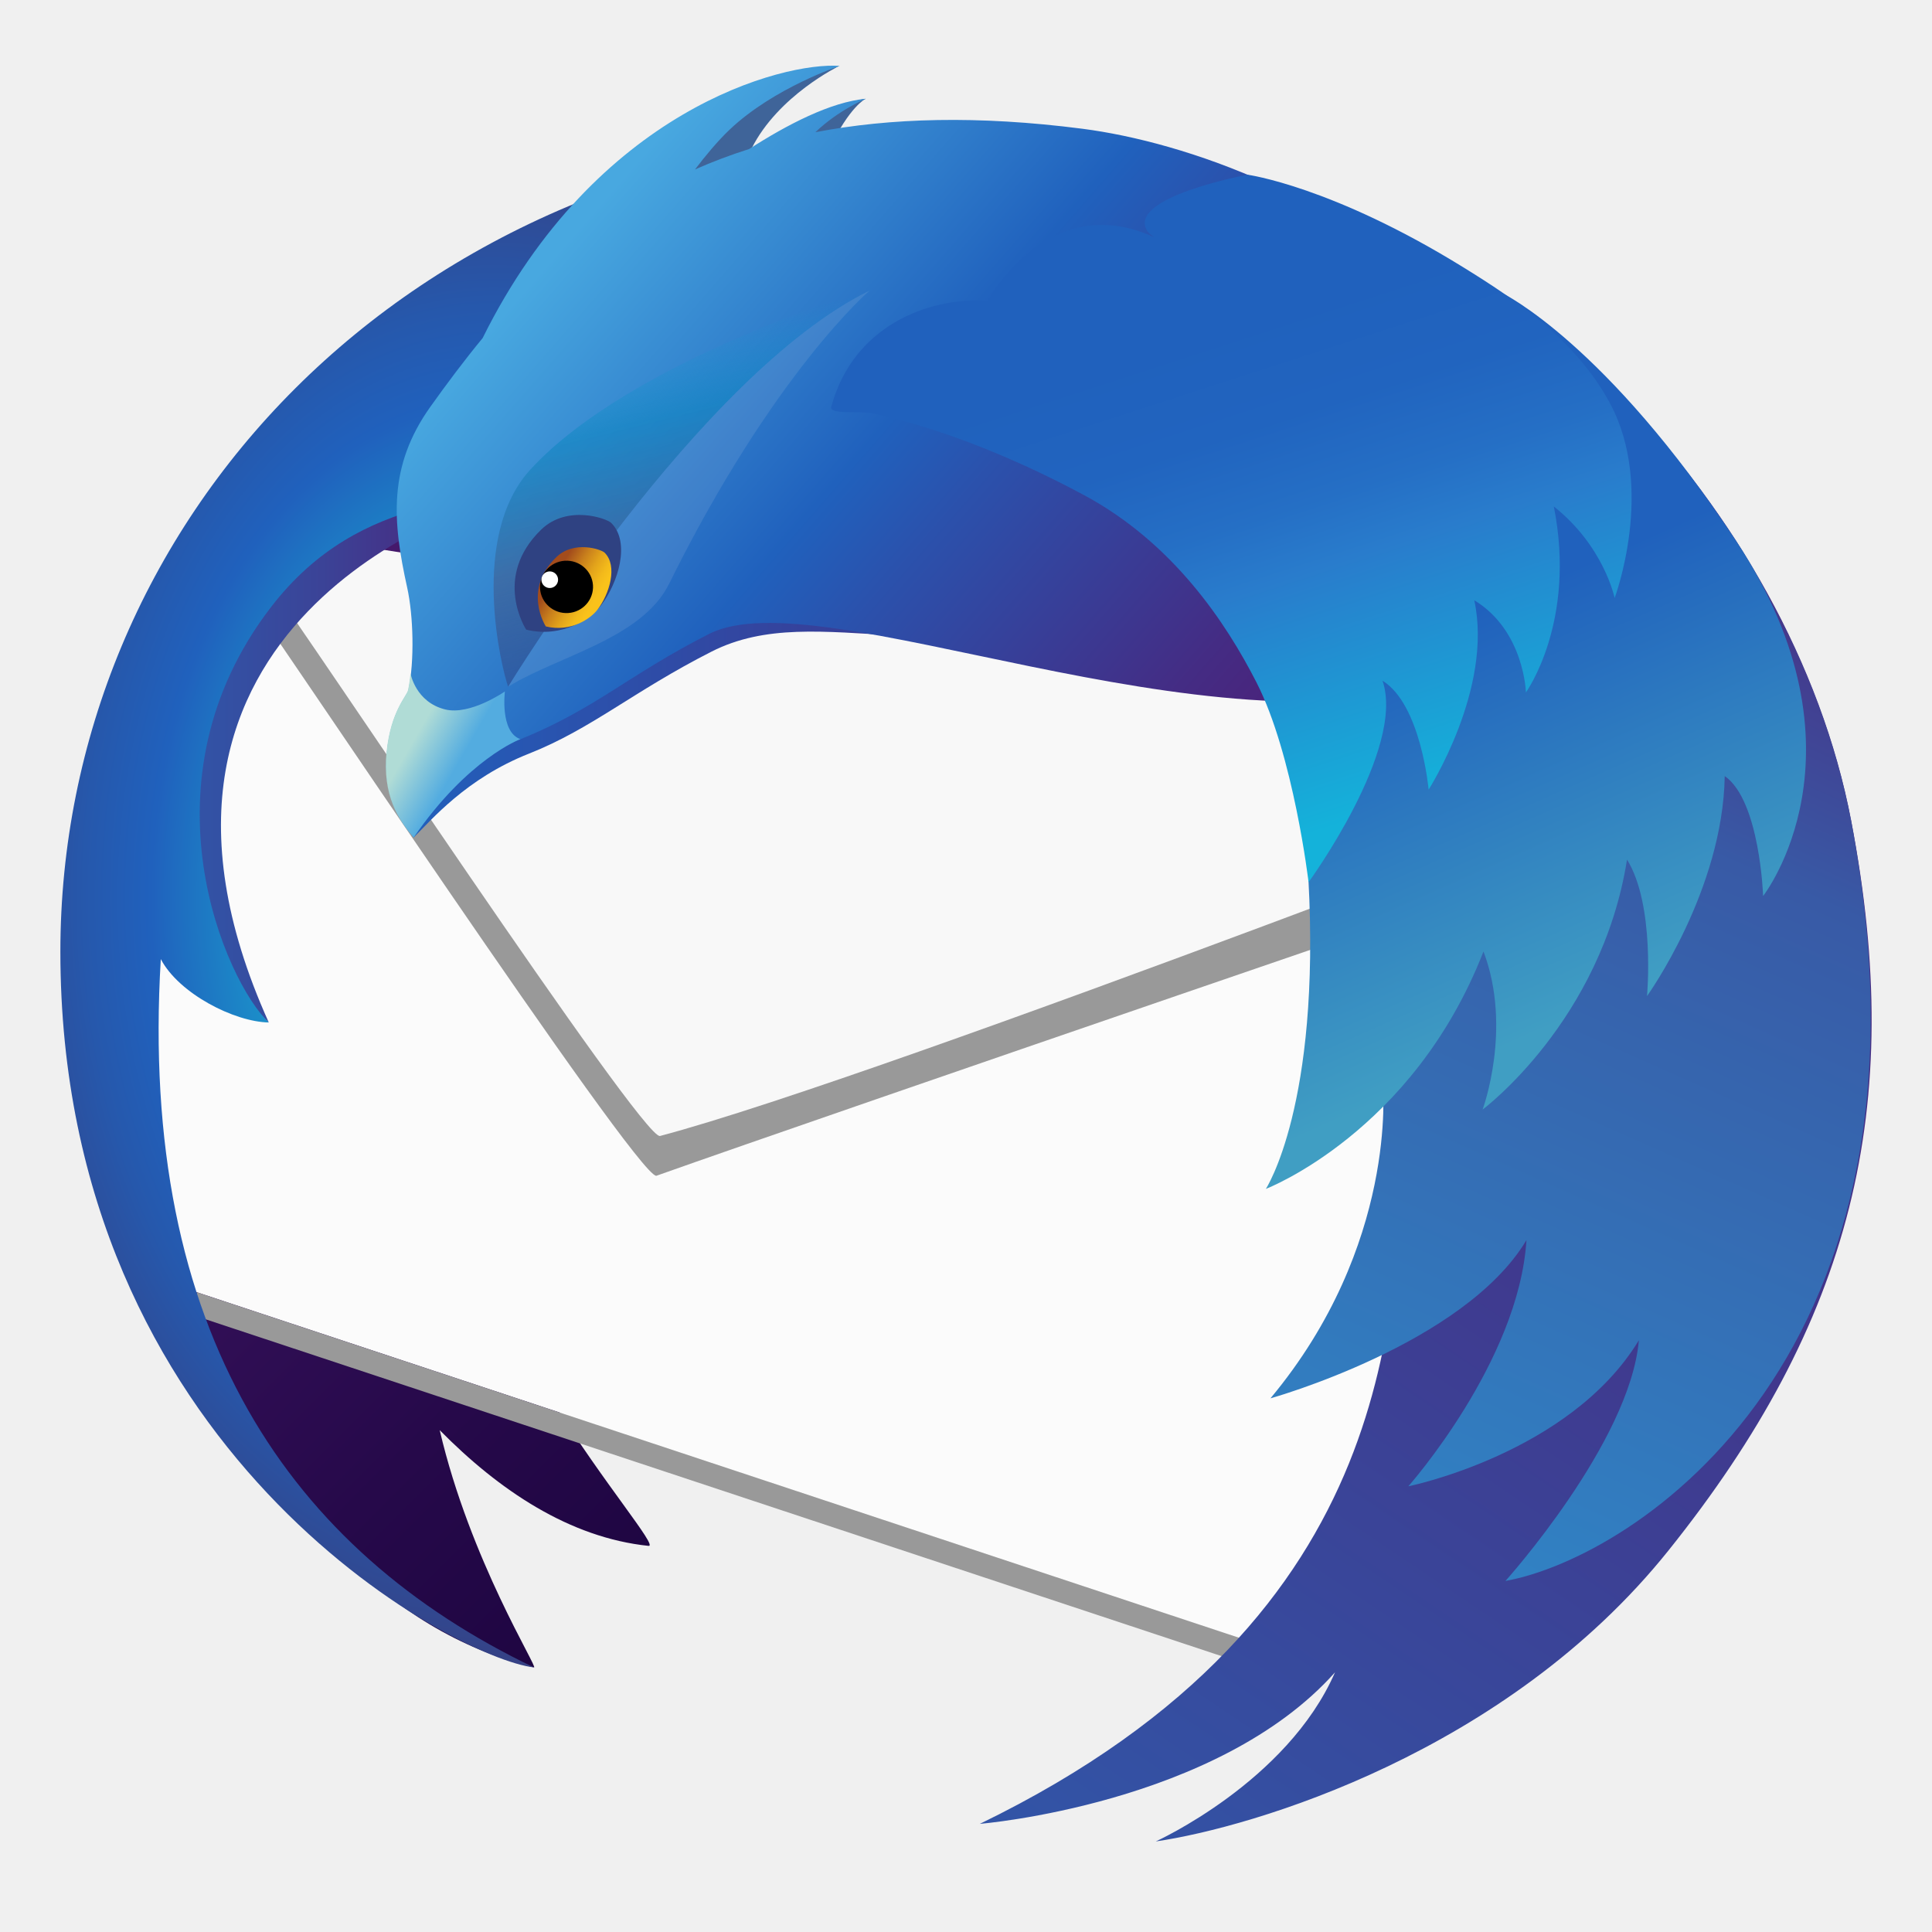
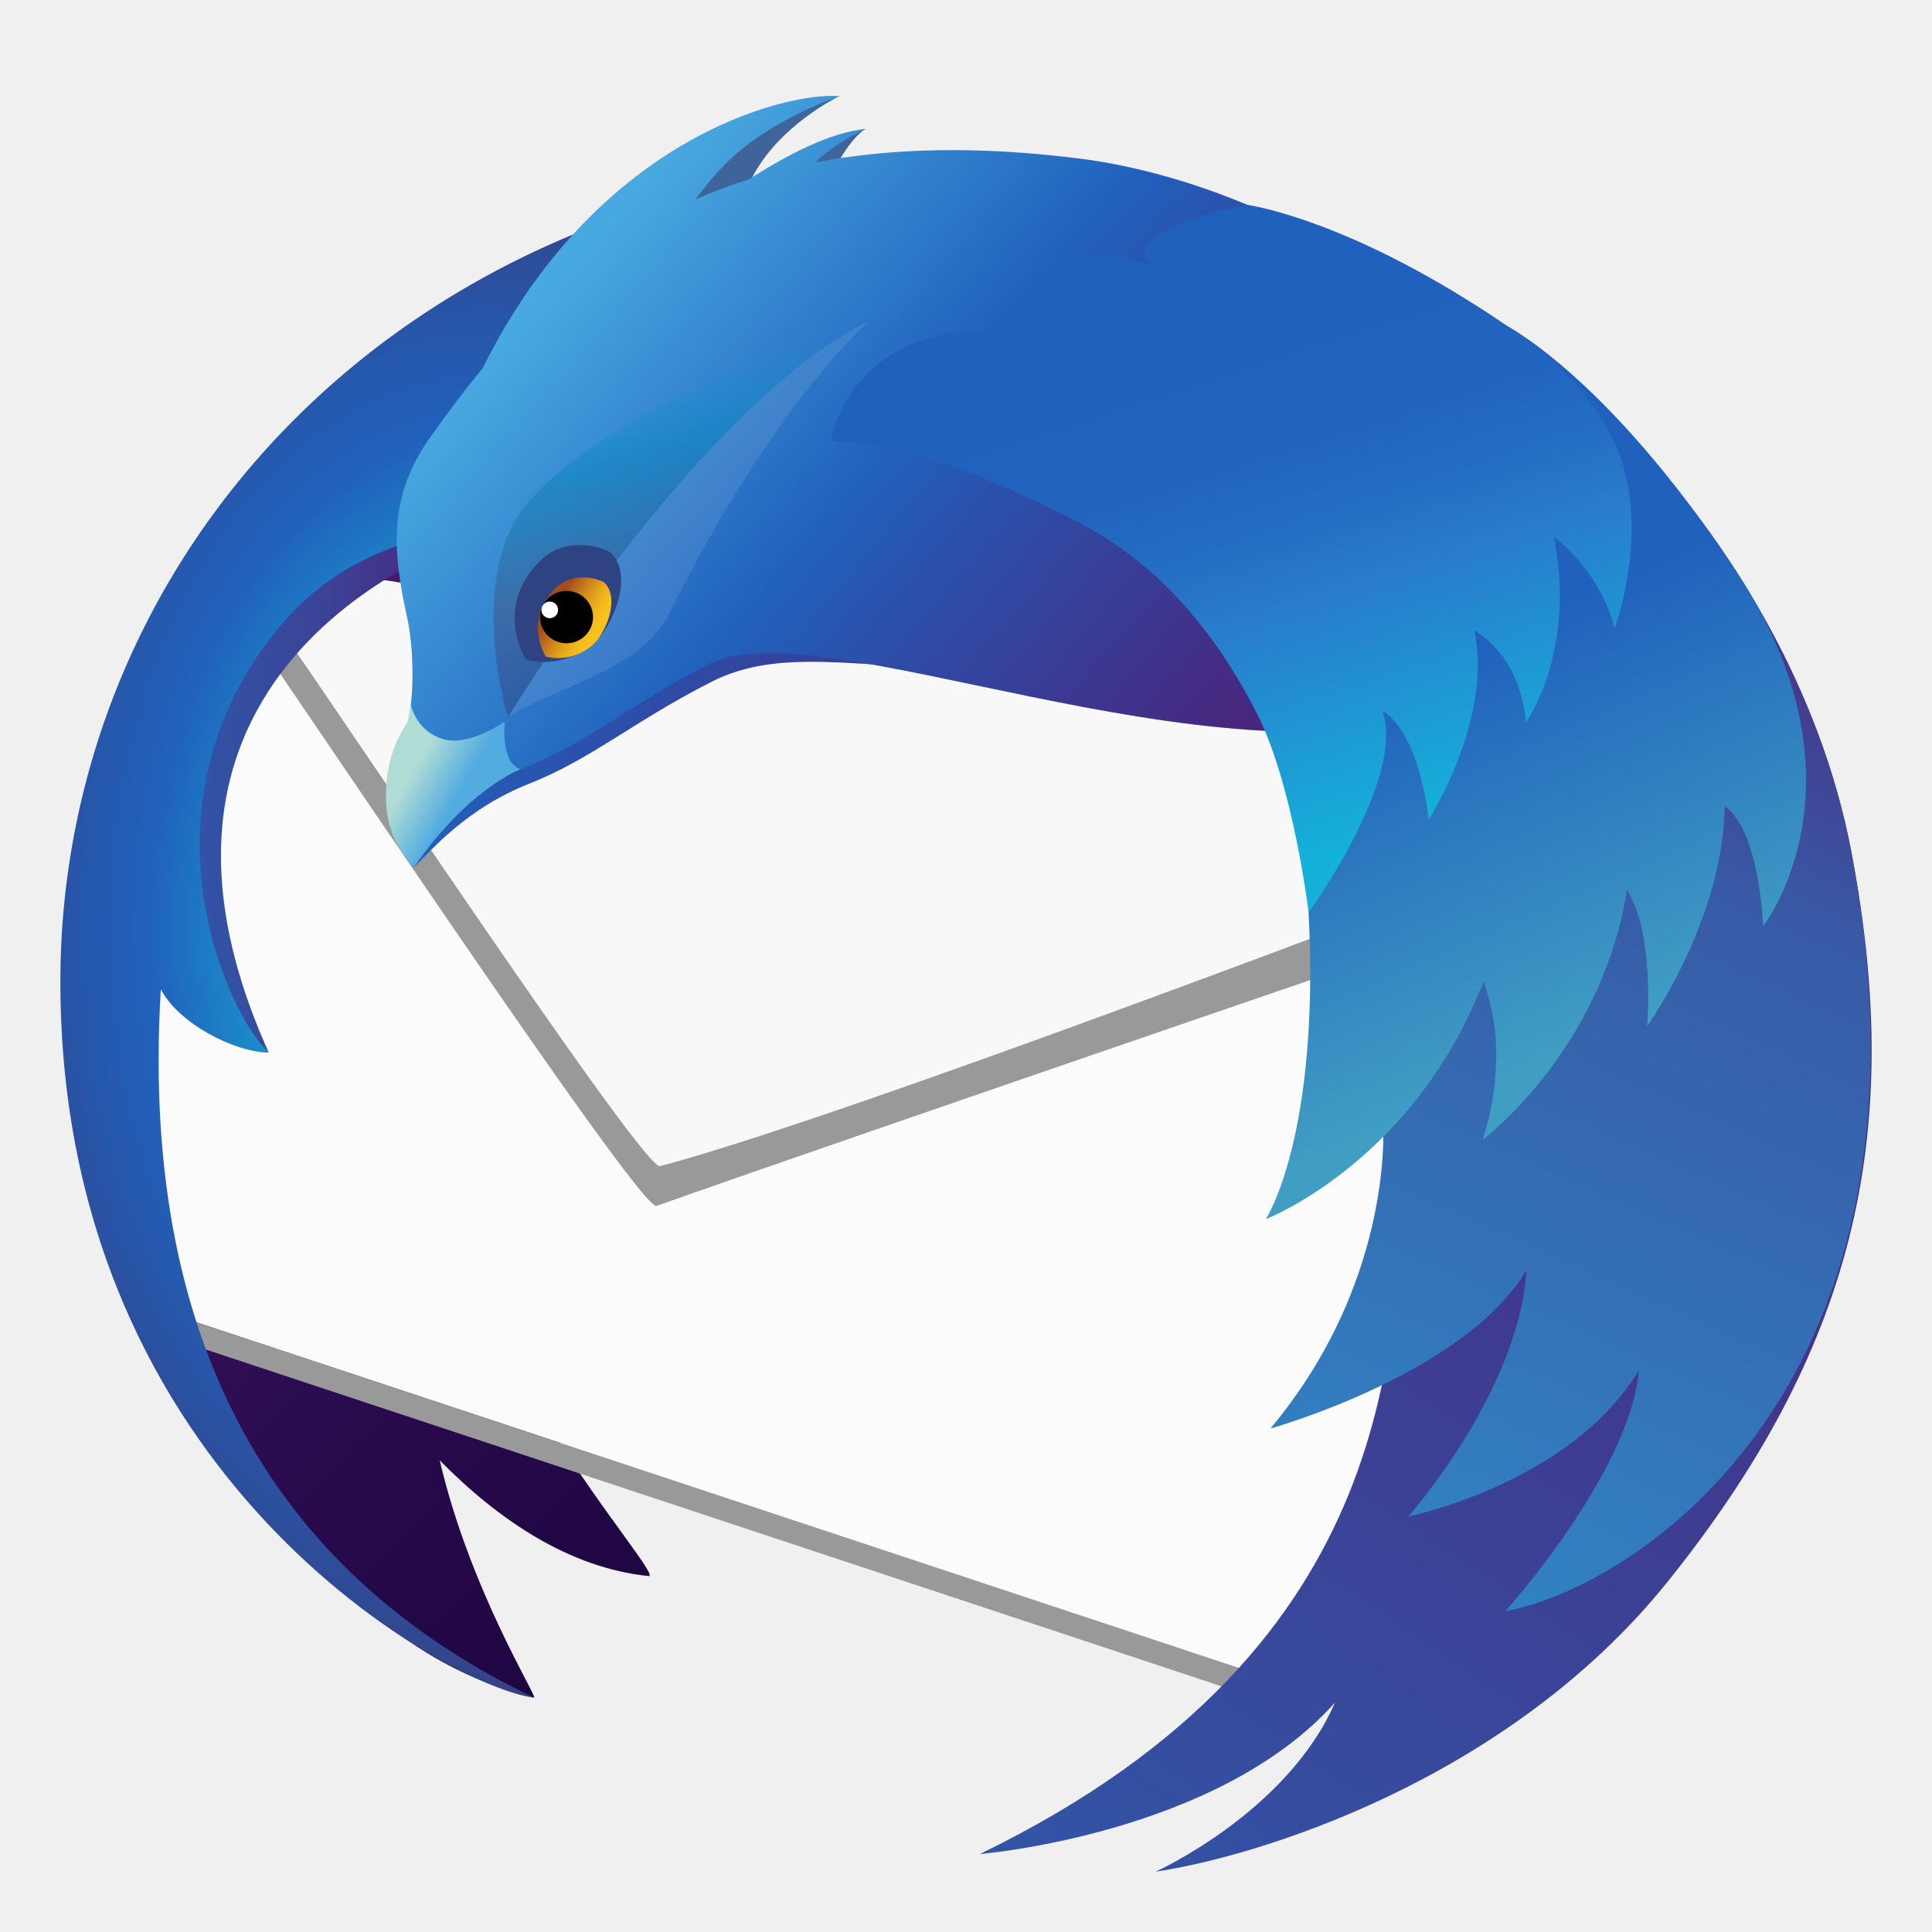
<svg xmlns="http://www.w3.org/2000/svg" version="1.1" id="Layer_1" x="0px" y="0px" viewBox="0 0 129.703 129.703" xml:space="preserve" width="64" height="64">
  <defs id="defs201" />
  <style type="text/css" id="style2">
	.st0{fill:#363959;}
	.st1{fill:url(#SVGID_1_);}
	.st2{fill:#FBFBFB;}
	.st3{fill:#999999;}
	.st4{fill:#F8F8F8;}
	.st5{fill:url(#SVGID_2_);}
	.st6{fill:url(#SVGID_3_);}
	.st7{fill:url(#SVGID_4_);}
	.st8{fill:#3F6499;}
	.st9{fill:url(#SVGID_5_);}
	.st10{fill:url(#SVGID_6_);}
	.st11{fill:url(#SVGID_7_);}
	.st12{fill:url(#SVGID_8_);}
	.st13{filter:url(#Adobe_OpacityMaskFilter);}
	.st14{fill:url(#SVGID_10_);}
	.st15{mask:url(#SVGID_9_);}
	.st16{opacity:0.6;}
	.st17{opacity:0.2;}
	.st18{fill:url(#SVGID_11_);}
	.st19{fill:url(#SVGID_12_);}
	.st20{opacity:0.1;fill:#F2F2F2;}
	.st21{fill:#2F4282;}
	.st22{fill:url(#SVGID_13_);}
	.st23{fill:url(#SVGID_14_);}
	.st24{fill:#FFFFFF;}
	.st25{fill:url(#SVGID_15_);}
	.st26{fill:url(#SVGID_16_);}
	.st27{fill:url(#SVGID_17_);}
	.st28{fill:url(#SVGID_18_);}
	.st29{fill:url(#SVGID_19_);}
	.st30{fill:url(#SVGID_20_);}
	.st31{fill:url(#SVGID_21_);}
	.st32{fill:url(#SVGID_22_);}
	.st33{fill:url(#SVGID_23_);}
	.st34{fill:url(#SVGID_24_);}
	.st35{filter:url(#Adobe_OpacityMaskFilter_1_);}
	.st36{fill:url(#SVGID_26_);}
	.st37{mask:url(#SVGID_25_);}
	.st38{fill:url(#SVGID_27_);}
	.st39{fill:url(#SVGID_28_);}
	.st40{fill:url(#SVGID_29_);}
	.st41{fill:url(#SVGID_30_);}
	.st42{fill:url(#SVGID_31_);}
	.st43{fill:url(#SVGID_32_);}
	.st44{fill:url(#SVGID_33_);}
	.st45{fill:url(#SVGID_34_);}
	.st46{fill:url(#SVGID_35_);}
	.st47{fill:url(#SVGID_36_);}
	.st48{fill:url(#SVGID_37_);}
	.st49{fill:url(#SVGID_38_);}
	.st50{fill:url(#SVGID_39_);}
	.st51{fill:url(#SVGID_40_);}
	.st52{filter:url(#Adobe_OpacityMaskFilter_2_);}
	.st53{fill:url(#SVGID_42_);}
	.st54{mask:url(#SVGID_41_);}
	.st55{fill:url(#SVGID_43_);}
	.st56{fill:url(#SVGID_44_);}
	.st57{fill:url(#SVGID_45_);}
	.st58{fill:url(#SVGID_46_);}
	.st59{fill:url(#SVGID_47_);}
	.st60{fill:url(#SVGID_48_);}
</style>
-   <g id="g196" transform="matrix(0.4923745,0,0,0.4909809,4.05322,4.408629)">
+   <g id="g196" transform="matrix(0.4923745,0,0,0.4909809,4.05322,6.435239)">
    <g id="g170">
      <linearGradient id="SVGID_1_" gradientUnits="userSpaceOnUse" x1="199.533" y1="201.907" x2="39.679" y2="42.053">
        <stop offset="0" style="stop-color:#130036" id="stop4" />
        <stop offset="0.23" style="stop-color:#18023B" id="stop6" />
        <stop offset="0.512" style="stop-color:#26094A" id="stop8" />
        <stop offset="0.821" style="stop-color:#3D1563" id="stop10" />
        <stop offset="1" style="stop-color:#4E1D75" id="stop12" />
      </linearGradient>
      <path class="st1" d="M 188.887,35.492 C 174.386,26.02 155.841,22.954 145.606,21.883 134.652,20.738 125.138,20.94 116.77,22.168 c -0.709,-0.009 -1.414,-0.037 -2.127,-0.037 -0.544,0 -1.08,0.023 -1.627,0.029 0.225,-0.275 0.381,-0.445 0.381,-0.445 0,0 -0.44,0.069 -1.304,0.46 -2.717,0.044 -5.421,0.138 -8.085,0.32 3.711,-4.068 6.751,-6.2 6.751,-6.2 0,0 -3.608,0.528 -10.192,6.496 -3.132,0.288 -6.221,0.67 -9.258,1.145 6.918,-9.362 14.155,-13.304 14.155,-13.304 0,0 -8.772,-1.786 -22.507,12.016 -1.149,1.155 -2.215,2.356 -3.246,3.572 C 39.68,35.907 11.03,61.758 11.03,92.139 c 0,5.958 -1.829,12.511 0.143,19.054 -0.788,10.453 0.89,38.975 0.89,38.975 0,0 10.837,58.649 52.51,68.846 0.662,0.158 -8.707,-14.62 -12.851,-32.442 8.069,8.208 17.685,14.699 28.478,15.824 1.325,0.137 -6.165,-8.64 -12.725,-19.234 l 94.698,31.906 c 49.529,-21.274 43.763,-19.357 54.397,-30.875 23.428,-25.36 26.708,-39.75 20.806,-82.235 -3.993,-28.679 -25.16,-57.083 -48.489,-66.466 z" id="path15" style="fill:url(#SVGID_1_)" />
-       <polygon class="st2" points="172.911,219.015 201.939,95.591 22.687,62.276 8.546,142.68 16.387,166.974 " id="polygon17" style="fill:#fbfbfb" />
+       <polygon class="st2" points="201.939,95.591 22.687,62.276 8.546,142.68 16.387,166.974 172.911,219.015 " id="polygon17" style="fill:#fbfbfb" />
      <g id="g21">
        <path class="st3" d="m 23.128,65.01 c 0.785,1.689 0.554,2.089 0.065,2.089 -0.22,0 -0.492,-0.081 -0.747,-0.161 -0.255,-0.081 -0.494,-0.161 -0.648,-0.161 -0.433,0 -0.189,0.639 2.263,3.72 3.468,4.406 54.399,81.293 57.182,81.293 0.015,0 0.028,-0.002 0.04,-0.006 23.71,-8.448 124.543,-43.058 124.543,-43.058 L 195.51,93.697 23.128,65.01" id="path19" style="fill:#999999" />
      </g>
      <path class="st4" d="m 24.607,63.121 c 0,0 0.76,3.932 4.281,8.284 3.5,4.392 50.51,75.571 52.869,74.944 30.795,-8.176 142.525,-51.674 142.525,-51.674 z" id="path23" style="fill:#f8f8f8" />
-       <polygon class="st3" points="19.094,171.178 168.976,221.012 167.321,217.161 18.568,167.703 " id="polygon25" style="fill:#999999" />
+       <polygon class="st3" points="168.976,221.012 167.321,217.161 18.568,167.703 19.094,171.178 " id="polygon25" style="fill:#999999" />
      <linearGradient id="SVGID_2_" gradientUnits="userSpaceOnUse" x1="10.243" y1="95.311" x2="57.704" y2="95.311">
        <stop offset="0" style="stop-color:#3156A8" id="stop27" />
        <stop offset="0.247" style="stop-color:#3351A4" id="stop29" />
        <stop offset="0.536" style="stop-color:#3B4397" id="stop31" />
        <stop offset="0.845" style="stop-color:#472C82" id="stop33" />
        <stop offset="1" style="stop-color:#4E1D75" id="stop35" />
      </linearGradient>
      <path class="st5" d="m 57.704,59.795 c 0,0 -54.122,15.85 -29.288,71.033 0,0 -11.387,-10.426 -18.167,-23.757 C 9.944,106.474 21.55,65.242 21.55,65.242 Z" id="path38" style="fill:url(#SVGID_2_)" />
      <radialGradient id="SVGID_3_" cx="59.073" cy="113.923" r="85.247" gradientTransform="matrix(1,0,0,1.45,0,-51.2654)" gradientUnits="userSpaceOnUse">
        <stop offset="0.165" style="stop-color:#14CDDA" id="stop40" />
        <stop offset="0.548" style="stop-color:#2061BD" id="stop42" />
        <stop offset="0.655" style="stop-color:#2658AC" id="stop44" />
        <stop offset="0.864" style="stop-color:#373F81" id="stop46" />
        <stop offset="1" style="stop-color:#432D62" id="stop48" />
      </radialGradient>
      <path class="st6" d="m 28.416,130.828 c -4.707,-0.081 -12.269,-3.964 -14.722,-8.665 -3.066,51.098 17.782,80.939 50.88,96.853 C 53.759,217.776 0,189.407 0,121.14 0,63.093 46.06,11.208 118.142,8.831 118.584,12.085 82.406,20.245 81.249,24.082 79.453,30.054 75.325,36.555 71.843,41.766 67.125,48.827 78.4,54.865 70.114,56.767 57.646,59.628 41.016,58.044 28.753,73.986 10.319,97.951 22.62,125.365 28.416,130.828 Z" id="path51" style="fill:url(#SVGID_3_)" />
      <g id="g64">
        <linearGradient id="SVGID_4_" gradientUnits="userSpaceOnUse" x1="44.539" y1="57.897" x2="191.515" y2="57.897">
          <stop offset="0" style="stop-color:#2061BD" id="stop53" />
          <stop offset="0.185" style="stop-color:#2B51AC" id="stop55" />
          <stop offset="0.683" style="stop-color:#442C84" id="stop57" />
          <stop offset="0.941" style="stop-color:#4E1D75" id="stop59" />
        </linearGradient>
        <path class="st7" d="M 137.048,10.699 C 90.366,7.117 66.341,25.796 50.918,47.516 c -5.617,7.906 -5.002,15.166 -3.068,23.937 0.831,3.744 1.671,5.538 0.659,9.355 -0.558,2.106 -0.465,4.072 -1.158,5.314 -0.959,1.717 -2.18,3.594 -2.589,6.677 -1.022,7.699 1.703,10.151 3.406,12.741 2.426,-2.409 7.165,-8.079 15.71,-11.466 8.545,-3.387 14.167,-8.477 24.876,-13.941 14.632,-7.463 31.782,3.859 64.3,-6.796 C 163.06,70.058 186.056,35.993 191.515,34.685 176.312,17.873 150.448,11.726 137.048,10.699 Z" id="path62" style="fill:url(#SVGID_4_)" />
      </g>
      <path class="st8" d="m 106.207,0.032 c 0,0 -8.335,4.026 -11.965,11.301 8.381,-4.225 13.246,-6.533 15.546,-6.808 0,0 -2.203,1.067 -4.935,6.87 4.83,-1.547 6.493,-2.522 7.819,-2.537 0,0 -0.385,0.61 -0.737,6.402 -7.417,-2.404 -21.693,0.397 -29.287,5.153 C 80.072,6.678 106.207,0.032 106.207,0.032 Z" id="path66" style="fill:#3f6499" />
      <linearGradient id="SVGID_5_" gradientUnits="userSpaceOnUse" x1="66.174" y1="23.206" x2="167.264" y2="111.082">
        <stop offset="0.02" style="stop-color:#48A8E0" id="stop68" />
        <stop offset="0.388" style="stop-color:#2061BD" id="stop70" />
        <stop offset="0.497" style="stop-color:#2B51AC" id="stop72" />
        <stop offset="0.789" style="stop-color:#442C84" id="stop74" />
        <stop offset="0.941" style="stop-color:#4E1D75" id="stop76" />
      </linearGradient>
      <path class="st9" d="M 139.379,8.63 C 125.07,6.776 113.109,7.141 102.94,9.1 c 3.198,-3.065 6.898,-4.575 6.898,-4.575 -4.795,0.424 -10.781,3.554 -15.917,6.868 -2.588,0.826 -5.054,1.758 -7.39,2.799 1.43,-1.885 3.094,-3.899 4.72,-5.445 6.039,-5.743 15.006,-8.715 15.006,-8.715 -7.654,-0.562 -33.268,5.995 -48.681,37.213 -2.526,3.077 -4.883,6.235 -7.129,9.398 -5.798,8.164 -5.162,15.658 -3.162,24.715 0.852,3.867 1.009,10.04 0.168,14.029 -0.168,0.799 -2.363,2.863 -2.926,8.428 -0.602,5.905 1.505,8.804 3.582,11.203 C 55.489,94.226 62.77,92.087 62.77,92.087 73.1,87.855 77.4,83.335 88.458,77.694 c 15.108,-7.709 67.939,17.45 101.512,6.448 10.332,-3.384 -3.977,-47.359 1.663,-48.709 C 175.934,18.073 153.139,10.413 139.379,8.63 Z" id="path79" style="fill:url(#SVGID_5_)" />
      <linearGradient id="SVGID_6_" gradientUnits="userSpaceOnUse" x1="19.676" y1="337.414" x2="217.835" y2="43.631">
        <stop offset="0.379" style="stop-color:#3156A8" id="stop81" />
        <stop offset="1" style="stop-color:#4E1D75" id="stop83" />
      </linearGradient>
      <path class="st10" d="M 244.176,103.288 C 235.9,60.051 196.08,20.716 164.059,18.536 149.848,17.568 154.212,24.855 145.32,27.63 107,39.589 106.414,46.571 106.414,46.571 c 81.252,3.819 82.484,84.064 60.724,104.366 6.123,-1.428 12.762,-8.914 18.859,-20.666 -0.732,4.931 -1.36,10.98 -2.274,17.729 -2.788,20.595 0.823,63.614 -58.356,92.405 0,0 32.372,-2.646 48.425,-20.717 -6.528,15.012 -24.441,23.121 -24.441,23.121 13.182,-1.928 47.81,-12.146 69.868,-39.732 24.966,-31.225 32.474,-60.519 24.957,-99.789 z" id="path86" style="fill:url(#SVGID_6_)" />
      <linearGradient id="SVGID_7_" gradientUnits="userSpaceOnUse" x1="96.745" y1="278.646" x2="206.317" y2="32.542">
        <stop offset="0" style="stop-color:#29ABE2" id="stop88" />
        <stop offset="0.773" style="stop-color:#385AA6" id="stop90" />
        <stop offset="0.858" style="stop-color:#414293" id="stop92" />
        <stop offset="1" style="stop-color:#4E1D75" id="stop94" />
      </linearGradient>
      <path class="st11" d="m 164.993,182.221 c 0,0 26.396,-7.38 34.903,-21.633 -1.032,16.619 -16.107,33.662 -16.107,33.662 0,0 22.038,-4.46 31.436,-19.968 -1.224,13.994 -18.191,32.907 -18.191,32.907 17.346,-3.113 60.93,-30.645 47.143,-103.901 -8.142,-43.262 -48.096,-82.572 -80.117,-84.752 -14.211,-0.968 -9.847,6.319 -18.739,9.094 -38.32,11.959 -38.906,18.941 -38.906,18.941 81.252,3.819 102.844,46.344 60.724,103.231 6.123,-1.429 8.578,-4.794 13.178,-10.301 -0.002,0 2.084,21.78 -15.324,42.72 z" id="path97" style="fill:url(#SVGID_7_)" />
      <linearGradient id="SVGID_8_" gradientUnits="userSpaceOnUse" x1="48.269" y1="92.034" x2="54.241" y2="95.468">
        <stop offset="0" style="stop-color:#B0DCD6" id="stop99" />
        <stop offset="1" style="stop-color:#53ACE0" id="stop101" />
      </linearGradient>
      <path class="st12" d="m 60.609,85.567 c 0,0 -4.719,3.301 -8.136,2.46 -4.045,-0.993 -4.73,-4.913 -4.73,-4.913 -0.089,0.803 -0.192,1.578 -0.341,2.273 -0.168,0.799 -2.363,2.863 -2.926,8.428 -0.602,5.905 1.615,9.325 3.692,11.724 7.381,-10.792 14.552,-13.452 14.552,-13.452 -2.809,-0.982 -2.111,-6.52 -2.111,-6.52 z" id="path104" style="fill:url(#SVGID_8_)" />
      <defs id="defs109">
        <filter id="Adobe_OpacityMaskFilter" filterUnits="userSpaceOnUse" x="162.68" y="18.355" width="14.927" height="6.629">
          <feColorMatrix type="matrix" values="1 0 0 0 0  0 1 0 0 0  0 0 1 0 0  0 0 0 1 0" id="feColorMatrix106" />
        </filter>
      </defs>
      <mask maskUnits="userSpaceOnUse" x="162.68" y="18.355" width="14.927" height="6.629" id="SVGID_9_">
        <g class="st13" id="g118" style="filter:url(#Adobe_OpacityMaskFilter)">
          <radialGradient id="SVGID_10_" cx="154.384" cy="67.998" r="51.967" gradientUnits="userSpaceOnUse">
            <stop offset="0.868" style="stop-color:#FFFFFF" id="stop111" />
            <stop offset="1" style="stop-color:#000000" id="stop113" />
          </radialGradient>
          <rect x="91.295" y="-7.218" class="st14" width="100.015" height="93.339" id="rect116" style="fill:url(#SVGID_10_)" />
        </g>
      </mask>
      <g class="st15" mask="url(#SVGID_9_)" id="g136">
        <g class="st16" id="g134" style="opacity:0.6">
          <g class="st17" id="g132" style="opacity:0.2">
            <linearGradient id="SVGID_11_" gradientUnits="userSpaceOnUse" x1="176.214" y1="23.085" x2="164.24" y2="20.555">
              <stop offset="0" style="stop-color:#3092B9" id="stop121" />
              <stop offset="0.22" style="stop-color:#258DB6" id="stop123" />
              <stop offset="0.656" style="stop-color:#1685B1" id="stop125" />
              <stop offset="1" style="stop-color:#1082AF" id="stop127" />
            </linearGradient>
            <path class="st18" d="m 163.513,18.434 c 1.106,-0.287 5.621,0.204 8.584,1.533 2.964,1.329 8.073,3.679 3.986,4.701 -4.088,1.022 -6.438,-0.613 -8.482,-2.351 -2.044,-1.738 -6.847,-3.168 -4.088,-3.883 z" id="path130" style="fill:url(#SVGID_11_)" />
          </g>
        </g>
      </g>
      <linearGradient id="SVGID_12_" gradientUnits="userSpaceOnUse" x1="80.784" y1="38.025" x2="90.637" y2="77.544">
        <stop offset="0.007" style="stop-color:#1398D1;stop-opacity:0" id="stop138" />
        <stop offset="0.248" style="stop-color:#1187C2;stop-opacity:0.62" id="stop140" />
        <stop offset="0.642" style="stop-color:#3F6499;stop-opacity:0.71" id="stop142" />
        <stop offset="1" style="stop-color:#2F4282;stop-opacity:0.5" id="stop144" />
      </linearGradient>
      <path class="st19" d="m 61.051,84.921 c 0,0 25.888,-42.662 49.292,-54.175 2.173,-1.093 -32.405,9.191 -46.32,24.55 -8.271,9.129 -3.891,27.002 -2.972,29.625 z" id="path147" style="fill:url(#SVGID_12_)" />
      <path class="st20" d="m 61.051,84.921 c 0.024,-0.015 0.05,-0.03 0.075,-0.045 C 67.82,80.74 79.292,78.358 82.99,70.861 97.227,41.992 110.344,30.746 110.344,30.746 86.939,42.259 61.051,84.921 61.051,84.921 Z" id="path149" style="opacity:0.1;fill:#f2f2f2" />
      <path class="st21" d="m 63.512,77.118 c 0,0 -4.666,-7.159 2.053,-13.687 3.546,-3.44 8.919,-1.529 9.54,-0.91 2.644,2.622 0.982,8.156 -1.398,11.288 -1.345,1.764 -5.259,4.51 -10.195,3.309 z" id="path151" style="fill:#2f4282" />
      <linearGradient id="SVGID_13_" gradientUnits="userSpaceOnUse" x1="48.738" y1="14.373" x2="43.199" y2="11.303" gradientTransform="matrix(0.9994,0.0349,-0.0349,0.9994,24.5906,57.1202)">
        <stop offset="0" style="stop-color:#F9C21B" id="stop153" />
        <stop offset="0.148" style="stop-color:#F3BA1B" id="stop155" />
        <stop offset="0.379" style="stop-color:#E3A41B" id="stop157" />
        <stop offset="0.663" style="stop-color:#C9801C" id="stop159" />
        <stop offset="0.988" style="stop-color:#A44E1C" id="stop161" />
        <stop offset="1" style="stop-color:#A34C1C" id="stop163" />
      </linearGradient>
      <path class="st22" d="m 66.187,76.674 c 0,0 -3.224,-4.949 1.422,-9.459 2.446,-2.376 6.161,-1.056 6.592,-0.63 1.826,1.812 0.676,5.637 -0.968,7.8 -0.929,1.223 -3.635,3.119 -7.046,2.289 z" id="path166" style="fill:url(#SVGID_13_)" />
      <path d="m 72.623,71.393 c -0.072,1.978 -1.746,3.522 -3.738,3.454 -1.996,-0.069 -3.558,-1.726 -3.487,-3.704 0.071,-1.977 1.744,-3.521 3.741,-3.453 1.992,0.069 3.553,1.727 3.484,3.703 z" id="path168" />
    </g>
    <circle class="st24" cx="66.725" cy="70.287" r="1.136" id="circle172" style="fill:#ffffff" />
    <linearGradient id="SVGID_14_" gradientUnits="userSpaceOnUse" x1="206.211" y1="130.139" x2="169.43" y2="47.526">
      <stop offset="0" style="stop-color:#409EC3" id="stop174" />
      <stop offset="0.62" style="stop-color:#2061BD" id="stop176" />
    </linearGradient>
    <path class="st23" d="M 228.505,65.01 C 210.784,38.034 196.744,31.179 196.744,31.179 c 0,0 0.645,19.65 10.484,29.128 1.124,1.083 -11.774,-8.432 -11.774,-8.432 0,0 -2.758,9.076 3.562,19.51 -1.836,-2.439 -3.051,-3.363 -3.051,-3.363 0,0 -11.908,5.491 -15.423,13.109 -1.815,-3.426 -3.176,-5.444 -3.176,-5.444 0,0 -8.236,16.437 -7.201,35.495 1.684,30.988 -5.803,42.404 -5.803,42.404 0,0 20.057,-7.695 29.676,-32.468 3.974,10.533 -0.121,21.619 -0.121,21.619 0,0 16.206,-12.109 19.691,-34.18 3.863,6.23 2.727,18.664 2.727,18.664 0,0 10.344,-14.402 10.596,-30.086 4.794,3.343 5.235,16.399 5.235,16.399 0,0 15.336,-19.606 -3.661,-48.524 z" id="path179" style="fill:url(#SVGID_14_)" />
    <linearGradient id="SVGID_15_" gradientUnits="userSpaceOnUse" x1="176.76" y1="103.061" x2="150.407" y2="21.954">
      <stop offset="0" style="stop-color:#14B2DA" id="stop181" />
      <stop offset="0.403" style="stop-color:#297CCC" id="stop183" />
      <stop offset="0.508" style="stop-color:#256FC5" id="stop185" />
      <stop offset="0.649" style="stop-color:#2164BF" id="stop187" />
      <stop offset="0.816" style="stop-color:#2061BD" id="stop189" />
      <stop offset="0.984" style="stop-color:#2061BD" id="stop191" />
    </linearGradient>
    <path class="st25" d="m 211.282,46.158 c -4.631,-8.63 -12.803,-14.13 -19.986,-18.582 -17.909,-11.105 -29.427,-12.665 -29.427,-12.665 0,0 -16.528,3.074 -13.689,7.672 0.146,0.236 0.487,0.535 0.968,0.877 -14.498,-6.678 -22.722,8.677 -22.722,8.677 -8.284,-0.503 -18.371,3.575 -21.312,14.499 -0.305,1.134 3.711,0.496 5.777,0.945 12.079,2.626 23.45,8.32 28.675,11.134 12.154,6.548 19.365,17.451 23.528,25.629 5.037,9.894 7.094,27.304 7.094,27.304 0,0 13.253,-18.205 10.086,-27.552 5.249,3.26 6.285,14.891 6.285,14.891 0,0 8.835,-13.838 6.223,-25.891 6.815,4.153 7.042,12.601 7.042,12.601 0,0 6.939,-9.631 3.803,-25.427 6.858,5.453 8.293,12.517 8.293,12.517 0,0 5.606,-14.993 -0.638,-26.629 z" id="path194" style="fill:url(#SVGID_15_)" />
  </g>
</svg>
